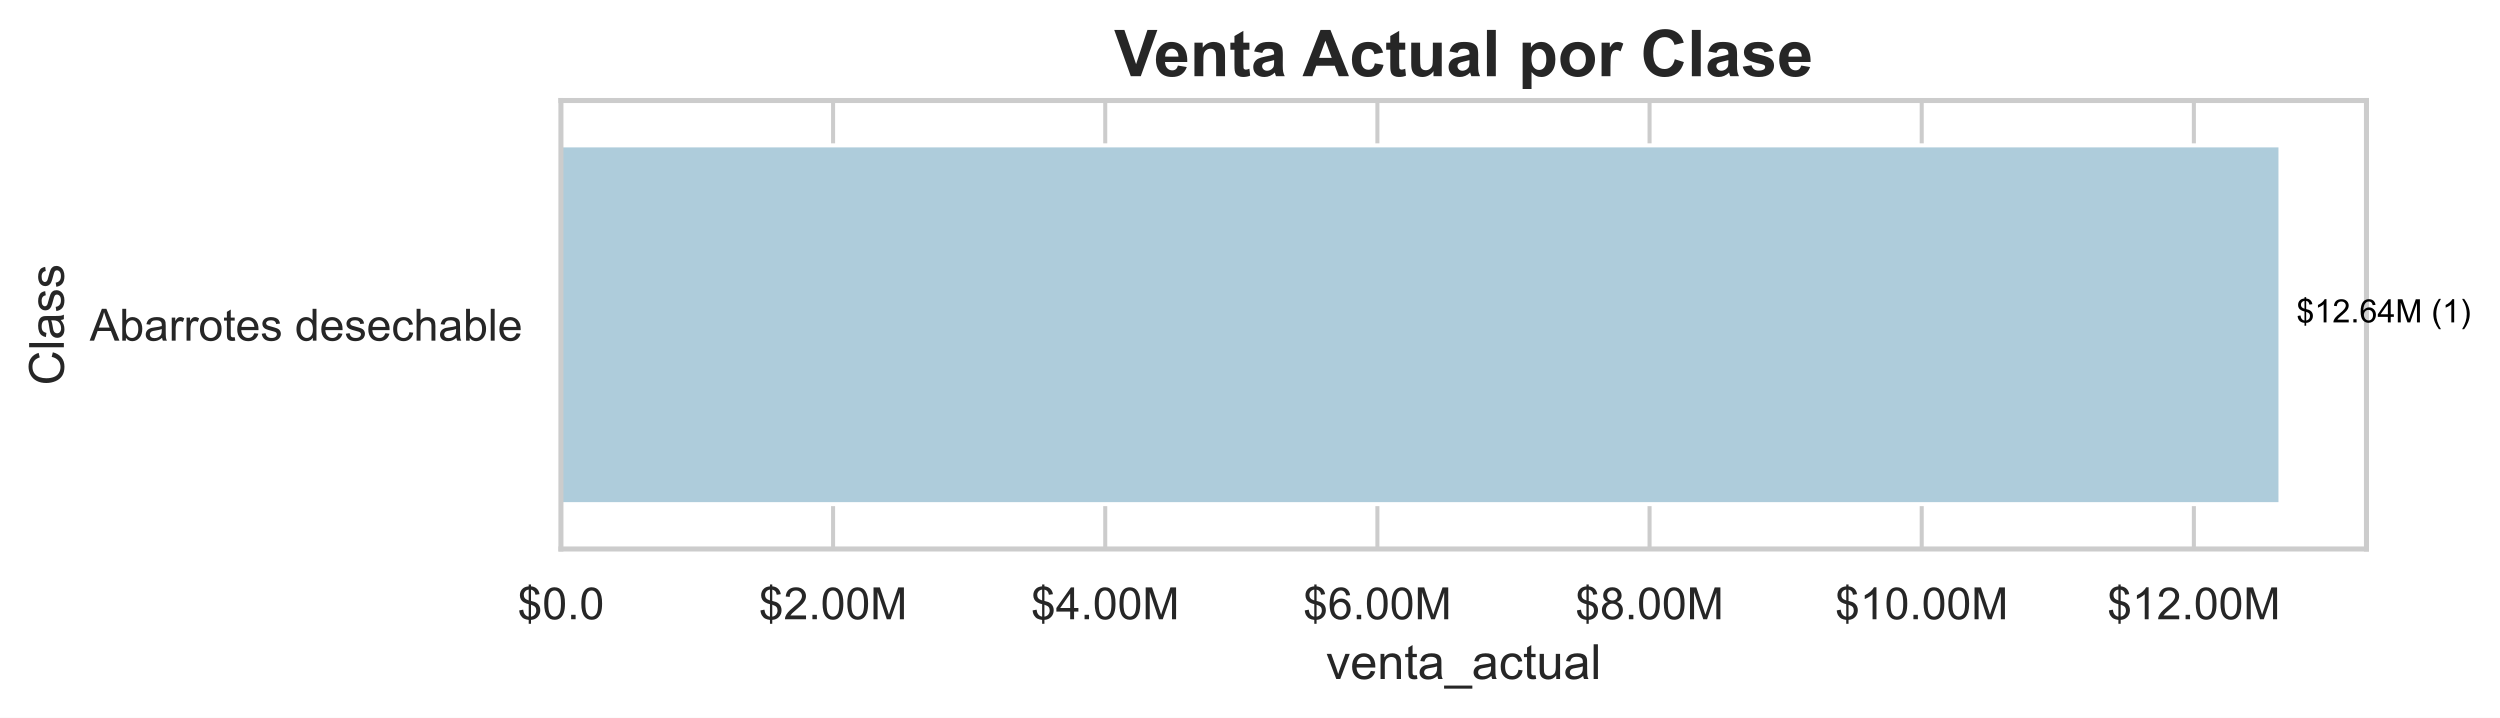
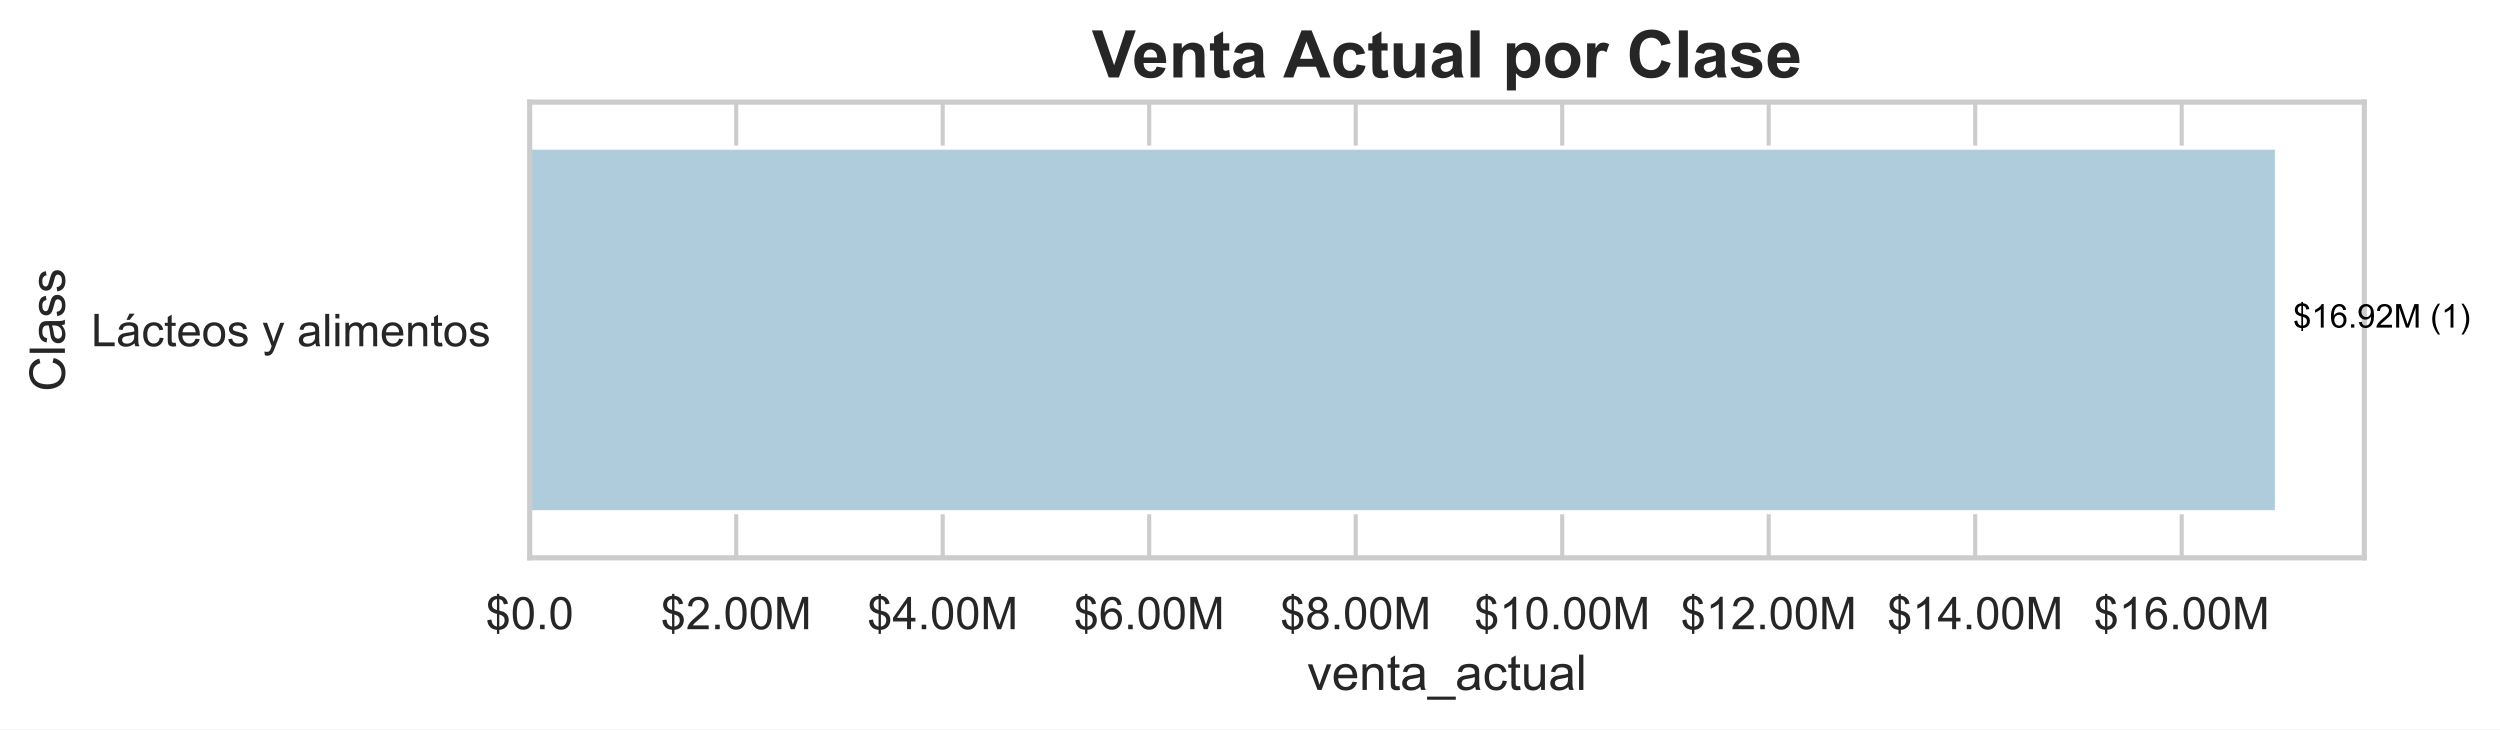
- <svg xmlns="http://www.w3.org/2000/svg" xmlns:xlink="http://www.w3.org/1999/xlink" width="618.096pt" height="177.462pt" viewBox="0 0 618.096 177.462" version="1.1">
+ <svg xmlns="http://www.w3.org/2000/svg" xmlns:xlink="http://www.w3.org/1999/xlink" width="608.301pt" height="177.462pt" viewBox="0 0 608.301 177.462" version="1.1">
  <defs>
    <style type="text/css">*{stroke-linejoin: round; stroke-linecap: butt}</style>
  </defs>
  <g id="figure_1">
    <g id="patch_1">
-       <path d="M 0 177.462  L 618.096 177.462  L 618.096 0  L 0 0  z " style="fill: #ffffff" />
+       <path d="M 0 177.462  L 608.301 177.462  L 608.301 0  L 0 0  z " style="fill: #ffffff" />
    </g>
    <g id="axes_1">
      <g id="patch_2">
-         <path d="M 138.68 135.727  L 585.08 135.727  L 585.08 24.848  L 138.68 24.848  z " style="fill: #ffffff" />
+         <path d="M 128.885 135.727  L 575.285 135.727  L 575.285 24.848  L 128.885 24.848  z " style="fill: #ffffff" />
      </g>
      <g id="matplotlib.axis_1">
        <g id="xtick_1">
          <g id="line2d_1">
-             <path d="M 138.68 135.727  L 138.68 24.848  " clip-path="url(#pda1e6fb3e0)" style="fill: none; stroke: #cccccc; stroke-linecap: round" />
+             <path d="M 128.885 135.727  L 128.885 24.848  " clip-path="url(#p0c3cfd2740)" style="fill: none; stroke: #cccccc; stroke-linecap: round" />
          </g>
          <g id="text_1">
-             <g style="fill: #262626" transform="translate(127.9768 153.1011) scale(0.11 -0.11)">
+             <g style="fill: #262626" transform="translate(118.1816 153.1011) scale(0.11 -0.11)">
              <defs>
                <path id="ArialMT-24" d="M 1594 -659  L 1594 -97  Q 1172 -44 908 92  Q 644 228 451 531  Q 259 834 228 1272  L 794 1378  Q 859 925 1025 713  Q 1263 413 1594 378  L 1594 2169  Q 1247 2234 884 2438  Q 616 2588 470 2853  Q 325 3119 325 3456  Q 325 4056 750 4428  Q 1034 4678 1594 4734  L 1594 5003  L 1925 5003  L 1925 4734  Q 2416 4688 2703 4447  Q 3072 4141 3147 3606  L 2566 3519  Q 2516 3850 2358 4026  Q 2200 4203 1925 4259  L 1925 2638  Q 2350 2531 2488 2472  Q 2750 2356 2915 2190  Q 3081 2025 3170 1797  Q 3259 1569 3259 1303  Q 3259 719 2887 328  Q 2516 -63 1925 -91  L 1925 -659  L 1594 -659  z M 1594 4266  Q 1266 4216 1077 4003  Q 888 3791 888 3500  Q 888 3213 1048 3019  Q 1209 2825 1594 2709  L 1594 4266  z M 1925 378  Q 2253 419 2467 662  Q 2681 906 2681 1266  Q 2681 1572 2529 1758  Q 2378 1944 1925 2091  L 1925 378  z " transform="scale(0.015625)" />
                <path id="ArialMT-30" d="M 266 2259  Q 266 3072 433 3567  Q 600 4063 929 4331  Q 1259 4600 1759 4600  Q 2128 4600 2406 4451  Q 2684 4303 2865 4023  Q 3047 3744 3150 3342  Q 3253 2941 3253 2259  Q 3253 1453 3087 958  Q 2922 463 2592 192  Q 2263 -78 1759 -78  Q 1097 -78 719 397  Q 266 969 266 2259  z M 844 2259  Q 844 1131 1108 757  Q 1372 384 1759 384  Q 2147 384 2411 759  Q 2675 1134 2675 2259  Q 2675 3391 2411 3762  Q 2147 4134 1753 4134  Q 1366 4134 1134 3806  Q 844 3388 844 2259  z " transform="scale(0.015625)" />
                <path id="ArialMT-2e" d="M 581 0  L 581 641  L 1222 641  L 1222 0  L 581 0  z " transform="scale(0.015625)" />
              </defs>
              <use xlink:href="#ArialMT-24" />
              <use xlink:href="#ArialMT-30" x="55.615" />
              <use xlink:href="#ArialMT-2e" x="111.23" />
              <use xlink:href="#ArialMT-30" x="139.014" />
            </g>
          </g>
        </g>
        <g id="xtick_2">
          <g id="line2d_2">
-             <path d="M 205.969 135.727  L 205.969 24.848  " clip-path="url(#pda1e6fb3e0)" style="fill: none; stroke: #cccccc; stroke-linecap: round" />
+             <path d="M 179.131 135.727  L 179.131 24.848  " clip-path="url(#p0c3cfd2740)" style="fill: none; stroke: #cccccc; stroke-linecap: round" />
          </g>
          <g id="text_2">
-             <g style="fill: #262626" transform="translate(187.6253 153.1011) scale(0.11 -0.11)">
+             <g style="fill: #262626" transform="translate(160.7877 153.1011) scale(0.11 -0.11)">
              <defs>
                <path id="ArialMT-32" d="M 3222 541  L 3222 0  L 194 0  Q 188 203 259 391  Q 375 700 629 1000  Q 884 1300 1366 1694  Q 2113 2306 2375 2664  Q 2638 3022 2638 3341  Q 2638 3675 2398 3904  Q 2159 4134 1775 4134  Q 1369 4134 1125 3890  Q 881 3647 878 3216  L 300 3275  Q 359 3922 746 4261  Q 1134 4600 1788 4600  Q 2447 4600 2831 4234  Q 3216 3869 3216 3328  Q 3216 3053 3103 2787  Q 2991 2522 2730 2228  Q 2469 1934 1863 1422  Q 1356 997 1212 845  Q 1069 694 975 541  L 3222 541  z " transform="scale(0.015625)" />
                <path id="ArialMT-4d" d="M 475 0  L 475 4581  L 1388 4581  L 2472 1338  Q 2622 884 2691 659  Q 2769 909 2934 1394  L 4031 4581  L 4847 4581  L 4847 0  L 4263 0  L 4263 3834  L 2931 0  L 2384 0  L 1059 3900  L 1059 0  L 475 0  z " transform="scale(0.015625)" />
              </defs>
              <use xlink:href="#ArialMT-24" />
              <use xlink:href="#ArialMT-32" x="55.615" />
              <use xlink:href="#ArialMT-2e" x="111.23" />
              <use xlink:href="#ArialMT-30" x="139.014" />
              <use xlink:href="#ArialMT-30" x="194.629" />
              <use xlink:href="#ArialMT-4d" x="250.244" />
            </g>
          </g>
        </g>
        <g id="xtick_3">
          <g id="line2d_3">
-             <path d="M 273.257 135.727  L 273.257 24.848  " clip-path="url(#pda1e6fb3e0)" style="fill: none; stroke: #cccccc; stroke-linecap: round" />
+             <path d="M 229.377 135.727  L 229.377 24.848  " clip-path="url(#p0c3cfd2740)" style="fill: none; stroke: #cccccc; stroke-linecap: round" />
          </g>
          <g id="text_3">
-             <g style="fill: #262626" transform="translate(254.9136 153.1011) scale(0.11 -0.11)">
+             <g style="fill: #262626" transform="translate(211.0336 153.1011) scale(0.11 -0.11)">
              <defs>
                <path id="ArialMT-34" d="M 2069 0  L 2069 1097  L 81 1097  L 81 1613  L 2172 4581  L 2631 4581  L 2631 1613  L 3250 1613  L 3250 1097  L 2631 1097  L 2631 0  L 2069 0  z M 2069 1613  L 2069 3678  L 634 1613  L 2069 1613  z " transform="scale(0.015625)" />
              </defs>
              <use xlink:href="#ArialMT-24" />
              <use xlink:href="#ArialMT-34" x="55.615" />
              <use xlink:href="#ArialMT-2e" x="111.23" />
              <use xlink:href="#ArialMT-30" x="139.014" />
              <use xlink:href="#ArialMT-30" x="194.629" />
              <use xlink:href="#ArialMT-4d" x="250.244" />
            </g>
          </g>
        </g>
        <g id="xtick_4">
          <g id="line2d_4">
-             <path d="M 340.545 135.727  L 340.545 24.848  " clip-path="url(#pda1e6fb3e0)" style="fill: none; stroke: #cccccc; stroke-linecap: round" />
+             <path d="M 279.623 135.727  L 279.623 24.848  " clip-path="url(#p0c3cfd2740)" style="fill: none; stroke: #cccccc; stroke-linecap: round" />
          </g>
          <g id="text_4">
-             <g style="fill: #262626" transform="translate(322.2019 153.1011) scale(0.11 -0.11)">
+             <g style="fill: #262626" transform="translate(261.2795 153.1011) scale(0.11 -0.11)">
              <defs>
                <path id="ArialMT-36" d="M 3184 3459  L 2625 3416  Q 2550 3747 2413 3897  Q 2184 4138 1850 4138  Q 1581 4138 1378 3988  Q 1113 3794 959 3422  Q 806 3050 800 2363  Q 1003 2672 1297 2822  Q 1591 2972 1913 2972  Q 2475 2972 2870 2558  Q 3266 2144 3266 1488  Q 3266 1056 3080 686  Q 2894 316 2569 119  Q 2244 -78 1831 -78  Q 1128 -78 684 439  Q 241 956 241 2144  Q 241 3472 731 4075  Q 1159 4600 1884 4600  Q 2425 4600 2770 4297  Q 3116 3994 3184 3459  z M 888 1484  Q 888 1194 1011 928  Q 1134 663 1356 523  Q 1578 384 1822 384  Q 2178 384 2434 671  Q 2691 959 2691 1453  Q 2691 1928 2437 2201  Q 2184 2475 1800 2475  Q 1419 2475 1153 2201  Q 888 1928 888 1484  z " transform="scale(0.015625)" />
              </defs>
              <use xlink:href="#ArialMT-24" />
              <use xlink:href="#ArialMT-36" x="55.615" />
              <use xlink:href="#ArialMT-2e" x="111.23" />
              <use xlink:href="#ArialMT-30" x="139.014" />
              <use xlink:href="#ArialMT-30" x="194.629" />
              <use xlink:href="#ArialMT-4d" x="250.244" />
            </g>
          </g>
        </g>
        <g id="xtick_5">
          <g id="line2d_5">
-             <path d="M 407.834 135.727  L 407.834 24.848  " clip-path="url(#pda1e6fb3e0)" style="fill: none; stroke: #cccccc; stroke-linecap: round" />
+             <path d="M 329.869 135.727  L 329.869 24.848  " clip-path="url(#p0c3cfd2740)" style="fill: none; stroke: #cccccc; stroke-linecap: round" />
          </g>
          <g id="text_5">
-             <g style="fill: #262626" transform="translate(389.4902 153.1011) scale(0.11 -0.11)">
+             <g style="fill: #262626" transform="translate(311.5254 153.1011) scale(0.11 -0.11)">
              <defs>
                <path id="ArialMT-38" d="M 1131 2484  Q 781 2613 612 2850  Q 444 3088 444 3419  Q 444 3919 803 4259  Q 1163 4600 1759 4600  Q 2359 4600 2725 4251  Q 3091 3903 3091 3403  Q 3091 3084 2923 2848  Q 2756 2613 2416 2484  Q 2838 2347 3058 2040  Q 3278 1734 3278 1309  Q 3278 722 2862 322  Q 2447 -78 1769 -78  Q 1091 -78 675 323  Q 259 725 259 1325  Q 259 1772 486 2073  Q 713 2375 1131 2484  z M 1019 3438  Q 1019 3113 1228 2906  Q 1438 2700 1772 2700  Q 2097 2700 2305 2904  Q 2513 3109 2513 3406  Q 2513 3716 2298 3927  Q 2084 4138 1766 4138  Q 1444 4138 1231 3931  Q 1019 3725 1019 3438  z M 838 1322  Q 838 1081 952 856  Q 1066 631 1291 507  Q 1516 384 1775 384  Q 2178 384 2440 643  Q 2703 903 2703 1303  Q 2703 1709 2433 1975  Q 2163 2241 1756 2241  Q 1359 2241 1098 1978  Q 838 1716 838 1322  z " transform="scale(0.015625)" />
              </defs>
              <use xlink:href="#ArialMT-24" />
              <use xlink:href="#ArialMT-38" x="55.615" />
              <use xlink:href="#ArialMT-2e" x="111.23" />
              <use xlink:href="#ArialMT-30" x="139.014" />
              <use xlink:href="#ArialMT-30" x="194.629" />
              <use xlink:href="#ArialMT-4d" x="250.244" />
            </g>
          </g>
        </g>
        <g id="xtick_6">
          <g id="line2d_6">
-             <path d="M 475.122 135.727  L 475.122 24.848  " clip-path="url(#pda1e6fb3e0)" style="fill: none; stroke: #cccccc; stroke-linecap: round" />
+             <path d="M 380.115 135.727  L 380.115 24.848  " clip-path="url(#p0c3cfd2740)" style="fill: none; stroke: #cccccc; stroke-linecap: round" />
          </g>
          <g id="text_6">
-             <g style="fill: #262626" transform="translate(453.72 153.1011) scale(0.11 -0.11)">
+             <g style="fill: #262626" transform="translate(358.7128 153.1011) scale(0.11 -0.11)">
              <defs>
                <path id="ArialMT-31" d="M 2384 0  L 1822 0  L 1822 3584  Q 1619 3391 1289 3197  Q 959 3003 697 2906  L 697 3450  Q 1169 3672 1522 3987  Q 1875 4303 2022 4600  L 2384 4600  L 2384 0  z " transform="scale(0.015625)" />
              </defs>
              <use xlink:href="#ArialMT-24" />
              <use xlink:href="#ArialMT-31" x="55.615" />
              <use xlink:href="#ArialMT-30" x="111.23" />
              <use xlink:href="#ArialMT-2e" x="166.846" />
              <use xlink:href="#ArialMT-30" x="194.629" />
              <use xlink:href="#ArialMT-30" x="250.244" />
              <use xlink:href="#ArialMT-4d" x="305.859" />
            </g>
          </g>
        </g>
        <g id="xtick_7">
          <g id="line2d_7">
-             <path d="M 542.41 135.727  L 542.41 24.848  " clip-path="url(#pda1e6fb3e0)" style="fill: none; stroke: #cccccc; stroke-linecap: round" />
+             <path d="M 430.361 135.727  L 430.361 24.848  " clip-path="url(#p0c3cfd2740)" style="fill: none; stroke: #cccccc; stroke-linecap: round" />
          </g>
          <g id="text_7">
-             <g style="fill: #262626" transform="translate(521.0083 153.1011) scale(0.11 -0.11)">
+             <g style="fill: #262626" transform="translate(408.9588 153.1011) scale(0.11 -0.11)">
              <use xlink:href="#ArialMT-24" />
              <use xlink:href="#ArialMT-31" x="55.615" />
              <use xlink:href="#ArialMT-32" x="111.23" />
              <use xlink:href="#ArialMT-2e" x="166.846" />
              <use xlink:href="#ArialMT-30" x="194.629" />
              <use xlink:href="#ArialMT-30" x="250.244" />
              <use xlink:href="#ArialMT-4d" x="305.859" />
            </g>
          </g>
        </g>
-         <g id="text_8">
-           <g style="fill: #262626" transform="translate(327.8575 167.8767) scale(0.12 -0.12)">
+         <g id="xtick_8">
+           <g id="line2d_8">
+             <path d="M 480.607 135.727  L 480.607 24.848  " clip-path="url(#p0c3cfd2740)" style="fill: none; stroke: #cccccc; stroke-linecap: round" />
+           </g>
+           <g id="text_8">
+             <g style="fill: #262626" transform="translate(459.2047 153.1011) scale(0.11 -0.11)">
+               <use xlink:href="#ArialMT-24" />
+               <use xlink:href="#ArialMT-31" x="55.615" />
+               <use xlink:href="#ArialMT-34" x="111.23" />
+               <use xlink:href="#ArialMT-2e" x="166.846" />
+               <use xlink:href="#ArialMT-30" x="194.629" />
+               <use xlink:href="#ArialMT-30" x="250.244" />
+               <use xlink:href="#ArialMT-4d" x="305.859" />
+             </g>
+           </g>
+         </g>
+         <g id="xtick_9">
+           <g id="line2d_9">
+             <path d="M 530.852 135.727  L 530.852 24.848  " clip-path="url(#p0c3cfd2740)" style="fill: none; stroke: #cccccc; stroke-linecap: round" />
+           </g>
+           <g id="text_9">
+             <g style="fill: #262626" transform="translate(509.4506 153.1011) scale(0.11 -0.11)">
+               <use xlink:href="#ArialMT-24" />
+               <use xlink:href="#ArialMT-31" x="55.615" />
+               <use xlink:href="#ArialMT-36" x="111.23" />
+               <use xlink:href="#ArialMT-2e" x="166.846" />
+               <use xlink:href="#ArialMT-30" x="194.629" />
+               <use xlink:href="#ArialMT-30" x="250.244" />
+               <use xlink:href="#ArialMT-4d" x="305.859" />
+             </g>
+           </g>
+         </g>
+         <g id="text_10">
+           <g style="fill: #262626" transform="translate(318.0623 167.8767) scale(0.12 -0.12)">
            <defs>
              <path id="ArialMT-76" d="M 1344 0  L 81 3319  L 675 3319  L 1388 1331  Q 1503 1009 1600 663  Q 1675 925 1809 1294  L 2547 3319  L 3125 3319  L 1869 0  L 1344 0  z " transform="scale(0.015625)" />
              <path id="ArialMT-65" d="M 2694 1069  L 3275 997  Q 3138 488 2766 206  Q 2394 -75 1816 -75  Q 1088 -75 661 373  Q 234 822 234 1631  Q 234 2469 665 2931  Q 1097 3394 1784 3394  Q 2450 3394 2872 2941  Q 3294 2488 3294 1666  Q 3294 1616 3291 1516  L 816 1516  Q 847 969 1125 678  Q 1403 388 1819 388  Q 2128 388 2347 550  Q 2566 713 2694 1069  z M 847 1978  L 2700 1978  Q 2663 2397 2488 2606  Q 2219 2931 1791 2931  Q 1403 2931 1139 2672  Q 875 2413 847 1978  z " transform="scale(0.015625)" />
              <path id="ArialMT-6e" d="M 422 0  L 422 3319  L 928 3319  L 928 2847  Q 1294 3394 1984 3394  Q 2284 3394 2536 3286  Q 2788 3178 2913 3003  Q 3038 2828 3088 2588  Q 3119 2431 3119 2041  L 3119 0  L 2556 0  L 2556 2019  Q 2556 2363 2490 2533  Q 2425 2703 2258 2804  Q 2091 2906 1866 2906  Q 1506 2906 1245 2678  Q 984 2450 984 1813  L 984 0  L 422 0  z " transform="scale(0.015625)" />
              <path id="ArialMT-74" d="M 1650 503  L 1731 6  Q 1494 -44 1306 -44  Q 1000 -44 831 53  Q 663 150 594 308  Q 525 466 525 972  L 525 2881  L 113 2881  L 113 3319  L 525 3319  L 525 4141  L 1084 4478  L 1084 3319  L 1650 3319  L 1650 2881  L 1084 2881  L 1084 941  Q 1084 700 1114 631  Q 1144 563 1211 522  Q 1278 481 1403 481  Q 1497 481 1650 503  z " transform="scale(0.015625)" />
              <path id="ArialMT-61" d="M 2588 409  Q 2275 144 1986 34  Q 1697 -75 1366 -75  Q 819 -75 525 192  Q 231 459 231 875  Q 231 1119 342 1320  Q 453 1522 633 1644  Q 813 1766 1038 1828  Q 1203 1872 1538 1913  Q 2219 1994 2541 2106  Q 2544 2222 2544 2253  Q 2544 2597 2384 2738  Q 2169 2928 1744 2928  Q 1347 2928 1158 2789  Q 969 2650 878 2297  L 328 2372  Q 403 2725 575 2942  Q 747 3159 1072 3276  Q 1397 3394 1825 3394  Q 2250 3394 2515 3294  Q 2781 3194 2906 3042  Q 3031 2891 3081 2659  Q 3109 2516 3109 2141  L 3109 1391  Q 3109 606 3145 398  Q 3181 191 3288 0  L 2700 0  Q 2613 175 2588 409  z M 2541 1666  Q 2234 1541 1622 1453  Q 1275 1403 1131 1340  Q 988 1278 909 1158  Q 831 1038 831 891  Q 831 666 1001 516  Q 1172 366 1500 366  Q 1825 366 2078 508  Q 2331 650 2450 897  Q 2541 1088 2541 1459  L 2541 1666  z " transform="scale(0.015625)" />
              <path id="ArialMT-5f" d="M -97 -1272  L -97 -866  L 3631 -866  L 3631 -1272  L -97 -1272  z " transform="scale(0.015625)" />
              <path id="ArialMT-63" d="M 2588 1216  L 3141 1144  Q 3050 572 2676 248  Q 2303 -75 1759 -75  Q 1078 -75 664 370  Q 250 816 250 1647  Q 250 2184 428 2587  Q 606 2991 970 3192  Q 1334 3394 1763 3394  Q 2303 3394 2647 3120  Q 2991 2847 3088 2344  L 2541 2259  Q 2463 2594 2264 2762  Q 2066 2931 1784 2931  Q 1359 2931 1093 2626  Q 828 2322 828 1663  Q 828 994 1084 691  Q 1341 388 1753 388  Q 2084 388 2306 591  Q 2528 794 2588 1216  z " transform="scale(0.015625)" />
              <path id="ArialMT-75" d="M 2597 0  L 2597 488  Q 2209 -75 1544 -75  Q 1250 -75 995 37  Q 741 150 617 320  Q 494 491 444 738  Q 409 903 409 1263  L 409 3319  L 972 3319  L 972 1478  Q 972 1038 1006 884  Q 1059 663 1231 536  Q 1403 409 1656 409  Q 1909 409 2131 539  Q 2353 669 2445 892  Q 2538 1116 2538 1541  L 2538 3319  L 3100 3319  L 3100 0  L 2597 0  z " transform="scale(0.015625)" />
              <path id="ArialMT-6c" d="M 409 0  L 409 4581  L 972 4581  L 972 0  L 409 0  z " transform="scale(0.015625)" />
            </defs>
            <use xlink:href="#ArialMT-76" />
            <use xlink:href="#ArialMT-65" x="50" />
            <use xlink:href="#ArialMT-6e" x="105.615" />
            <use xlink:href="#ArialMT-74" x="161.23" />
            <use xlink:href="#ArialMT-61" x="189.014" />
            <use xlink:href="#ArialMT-5f" x="244.629" />
            <use xlink:href="#ArialMT-61" x="300.244" />
            <use xlink:href="#ArialMT-63" x="355.859" />
            <use xlink:href="#ArialMT-74" x="405.859" />
            <use xlink:href="#ArialMT-75" x="433.643" />
            <use xlink:href="#ArialMT-61" x="489.258" />
            <use xlink:href="#ArialMT-6c" x="544.873" />
          </g>
        </g>
      </g>
      <g id="matplotlib.axis_2">
        <g id="ytick_1">
-           <g id="text_9">
-             <g style="fill: #262626" transform="translate(22.17438 84.2243) scale(0.11 -0.11)">
-               <defs>
-                 <path id="ArialMT-41" d="M -9 0  L 1750 4581  L 2403 4581  L 4278 0  L 3588 0  L 3053 1388  L 1138 1388  L 634 0  L -9 0  z M 1313 1881  L 2866 1881  L 2388 3150  Q 2169 3728 2063 4100  Q 1975 3659 1816 3225  L 1313 1881  z " transform="scale(0.015625)" />
-                 <path id="ArialMT-62" d="M 941 0  L 419 0  L 419 4581  L 981 4581  L 981 2947  Q 1338 3394 1891 3394  Q 2197 3394 2470 3270  Q 2744 3147 2920 2923  Q 3097 2700 3197 2384  Q 3297 2069 3297 1709  Q 3297 856 2875 390  Q 2453 -75 1863 -75  Q 1275 -75 941 416  L 941 0  z M 934 1684  Q 934 1088 1097 822  Q 1363 388 1816 388  Q 2184 388 2453 708  Q 2722 1028 2722 1663  Q 2722 2313 2464 2622  Q 2206 2931 1841 2931  Q 1472 2931 1203 2611  Q 934 2291 934 1684  z " transform="scale(0.015625)" />
-                 <path id="ArialMT-72" d="M 416 0  L 416 3319  L 922 3319  L 922 2816  Q 1116 3169 1280 3281  Q 1444 3394 1641 3394  Q 1925 3394 2219 3213  L 2025 2691  Q 1819 2813 1613 2813  Q 1428 2813 1281 2702  Q 1134 2591 1072 2394  Q 978 2094 978 1738  L 978 0  L 416 0  z " transform="scale(0.015625)" />
+           <g id="text_11">
+             <g style="fill: #262626" transform="translate(22.17438 84.24578) scale(0.11 -0.11)">
+               <defs>
+                 <path id="ArialMT-4c" d="M 469 0  L 469 4581  L 1075 4581  L 1075 541  L 3331 541  L 3331 0  L 469 0  z " transform="scale(0.015625)" />
+                 <path id="ArialMT-e1" d="M 2588 409  Q 2275 144 1986 34  Q 1697 -75 1366 -75  Q 819 -75 525 192  Q 231 459 231 875  Q 231 1119 342 1320  Q 453 1522 633 1644  Q 813 1766 1038 1828  Q 1203 1872 1538 1913  Q 2219 1994 2541 2106  Q 2544 2222 2544 2253  Q 2544 2597 2384 2738  Q 2169 2928 1744 2928  Q 1347 2928 1158 2789  Q 969 2650 878 2297  L 328 2372  Q 403 2725 575 2942  Q 747 3159 1072 3276  Q 1397 3394 1825 3394  Q 2250 3394 2515 3294  Q 2781 3194 2906 3042  Q 3031 2891 3081 2659  Q 3109 2516 3109 2141  L 3109 1391  Q 3109 606 3145 398  Q 3181 191 3288 0  L 2700 0  Q 2613 175 2588 409  z M 2541 1666  Q 2234 1541 1622 1453  Q 1275 1403 1131 1340  Q 988 1278 909 1158  Q 831 1038 831 891  Q 831 666 1001 516  Q 1172 366 1500 366  Q 1825 366 2078 508  Q 2331 650 2450 897  Q 2541 1088 2541 1459  L 2541 1666  z M 1446 3731  L 1861 4606  L 2599 4606  L 1911 3731  L 1446 3731  z " transform="scale(0.015625)" />
                <path id="ArialMT-6f" d="M 213 1659  Q 213 2581 725 3025  Q 1153 3394 1769 3394  Q 2453 3394 2887 2945  Q 3322 2497 3322 1706  Q 3322 1066 3130 698  Q 2938 331 2570 128  Q 2203 -75 1769 -75  Q 1072 -75 642 372  Q 213 819 213 1659  z M 791 1659  Q 791 1022 1069 705  Q 1347 388 1769 388  Q 2188 388 2466 706  Q 2744 1025 2744 1678  Q 2744 2294 2464 2611  Q 2184 2928 1769 2928  Q 1347 2928 1069 2612  Q 791 2297 791 1659  z " transform="scale(0.015625)" />
                <path id="ArialMT-73" d="M 197 991  L 753 1078  Q 800 744 1014 566  Q 1228 388 1613 388  Q 2000 388 2187 545  Q 2375 703 2375 916  Q 2375 1106 2209 1216  Q 2094 1291 1634 1406  Q 1016 1563 777 1677  Q 538 1791 414 1992  Q 291 2194 291 2438  Q 291 2659 392 2848  Q 494 3038 669 3163  Q 800 3259 1026 3326  Q 1253 3394 1513 3394  Q 1903 3394 2198 3281  Q 2494 3169 2634 2976  Q 2775 2784 2828 2463  L 2278 2388  Q 2241 2644 2061 2787  Q 1881 2931 1553 2931  Q 1166 2931 1000 2803  Q 834 2675 834 2503  Q 834 2394 903 2306  Q 972 2216 1119 2156  Q 1203 2125 1616 2013  Q 2213 1853 2448 1751  Q 2684 1650 2818 1456  Q 2953 1263 2953 975  Q 2953 694 2789 445  Q 2625 197 2315 61  Q 2006 -75 1616 -75  Q 969 -75 630 194  Q 291 463 197 991  z " transform="scale(0.015625)" />
                <path id="ArialMT-20" transform="scale(0.015625)" />
-                 <path id="ArialMT-64" d="M 2575 0  L 2575 419  Q 2259 -75 1647 -75  Q 1250 -75 917 144  Q 584 363 401 755  Q 219 1147 219 1656  Q 219 2153 384 2558  Q 550 2963 881 3178  Q 1213 3394 1622 3394  Q 1922 3394 2156 3267  Q 2391 3141 2538 2938  L 2538 4581  L 3097 4581  L 3097 0  L 2575 0  z M 797 1656  Q 797 1019 1065 703  Q 1334 388 1700 388  Q 2069 388 2326 689  Q 2584 991 2584 1609  Q 2584 2291 2321 2609  Q 2059 2928 1675 2928  Q 1300 2928 1048 2622  Q 797 2316 797 1656  z " transform="scale(0.015625)" />
-                 <path id="ArialMT-68" d="M 422 0  L 422 4581  L 984 4581  L 984 2938  Q 1378 3394 1978 3394  Q 2347 3394 2619 3248  Q 2891 3103 3008 2847  Q 3125 2591 3125 2103  L 3125 0  L 2563 0  L 2563 2103  Q 2563 2525 2380 2717  Q 2197 2909 1863 2909  Q 1613 2909 1392 2779  Q 1172 2650 1078 2428  Q 984 2206 984 1816  L 984 0  L 422 0  z " transform="scale(0.015625)" />
-               </defs>
-               <use xlink:href="#ArialMT-41" />
-               <use xlink:href="#ArialMT-62" x="66.699" />
-               <use xlink:href="#ArialMT-61" x="122.314" />
-               <use xlink:href="#ArialMT-72" x="177.93" />
-               <use xlink:href="#ArialMT-72" x="211.23" />
-               <use xlink:href="#ArialMT-6f" x="244.531" />
-               <use xlink:href="#ArialMT-74" x="300.146" />
-               <use xlink:href="#ArialMT-65" x="327.93" />
-               <use xlink:href="#ArialMT-73" x="383.545" />
-               <use xlink:href="#ArialMT-20" x="433.545" />
-               <use xlink:href="#ArialMT-64" x="461.328" />
-               <use xlink:href="#ArialMT-65" x="516.943" />
-               <use xlink:href="#ArialMT-73" x="572.559" />
-               <use xlink:href="#ArialMT-65" x="622.559" />
-               <use xlink:href="#ArialMT-63" x="678.174" />
-               <use xlink:href="#ArialMT-68" x="728.174" />
-               <use xlink:href="#ArialMT-61" x="783.789" />
-               <use xlink:href="#ArialMT-62" x="839.404" />
-               <use xlink:href="#ArialMT-6c" x="895.02" />
-               <use xlink:href="#ArialMT-65" x="917.236" />
-             </g>
-           </g>
-         </g>
-         <g id="text_10">
+                 <path id="ArialMT-79" d="M 397 -1278  L 334 -750  Q 519 -800 656 -800  Q 844 -800 956 -737  Q 1069 -675 1141 -563  Q 1194 -478 1313 -144  Q 1328 -97 1363 -6  L 103 3319  L 709 3319  L 1400 1397  Q 1534 1031 1641 628  Q 1738 1016 1872 1384  L 2581 3319  L 3144 3319  L 1881 -56  Q 1678 -603 1566 -809  Q 1416 -1088 1222 -1217  Q 1028 -1347 759 -1347  Q 597 -1347 397 -1278  z " transform="scale(0.015625)" />
+                 <path id="ArialMT-69" d="M 425 3934  L 425 4581  L 988 4581  L 988 3934  L 425 3934  z M 425 0  L 425 3319  L 988 3319  L 988 0  L 425 0  z " transform="scale(0.015625)" />
+                 <path id="ArialMT-6d" d="M 422 0  L 422 3319  L 925 3319  L 925 2853  Q 1081 3097 1340 3245  Q 1600 3394 1931 3394  Q 2300 3394 2536 3241  Q 2772 3088 2869 2813  Q 3263 3394 3894 3394  Q 4388 3394 4653 3120  Q 4919 2847 4919 2278  L 4919 0  L 4359 0  L 4359 2091  Q 4359 2428 4304 2576  Q 4250 2725 4106 2815  Q 3963 2906 3769 2906  Q 3419 2906 3187 2673  Q 2956 2441 2956 1928  L 2956 0  L 2394 0  L 2394 2156  Q 2394 2531 2256 2718  Q 2119 2906 1806 2906  Q 1569 2906 1367 2781  Q 1166 2656 1075 2415  Q 984 2175 984 1722  L 984 0  L 422 0  z " transform="scale(0.015625)" />
+               </defs>
+               <use xlink:href="#ArialMT-4c" />
+               <use xlink:href="#ArialMT-e1" x="55.615" />
+               <use xlink:href="#ArialMT-63" x="111.23" />
+               <use xlink:href="#ArialMT-74" x="161.23" />
+               <use xlink:href="#ArialMT-65" x="189.014" />
+               <use xlink:href="#ArialMT-6f" x="244.629" />
+               <use xlink:href="#ArialMT-73" x="300.244" />
+               <use xlink:href="#ArialMT-20" x="350.244" />
+               <use xlink:href="#ArialMT-79" x="378.027" />
+               <use xlink:href="#ArialMT-20" x="428.027" />
+               <use xlink:href="#ArialMT-61" x="455.811" />
+               <use xlink:href="#ArialMT-6c" x="511.426" />
+               <use xlink:href="#ArialMT-69" x="533.643" />
+               <use xlink:href="#ArialMT-6d" x="555.859" />
+               <use xlink:href="#ArialMT-65" x="639.16" />
+               <use xlink:href="#ArialMT-6e" x="694.775" />
+               <use xlink:href="#ArialMT-74" x="750.391" />
+               <use xlink:href="#ArialMT-6f" x="778.174" />
+               <use xlink:href="#ArialMT-73" x="833.789" />
+             </g>
+           </g>
+         </g>
+         <g id="text_12">
          <g style="fill: #262626" transform="translate(15.78937 95.29031) rotate(-90) scale(0.12 -0.12)">
            <defs>
              <path id="ArialMT-43" d="M 3763 1606  L 4369 1453  Q 4178 706 3683 314  Q 3188 -78 2472 -78  Q 1731 -78 1267 223  Q 803 525 561 1097  Q 319 1669 319 2325  Q 319 3041 592 3573  Q 866 4106 1370 4382  Q 1875 4659 2481 4659  Q 3169 4659 3637 4309  Q 4106 3959 4291 3325  L 3694 3184  Q 3534 3684 3231 3912  Q 2928 4141 2469 4141  Q 1941 4141 1586 3887  Q 1231 3634 1087 3207  Q 944 2781 944 2328  Q 944 1744 1114 1308  Q 1284 872 1643 656  Q 2003 441 2422 441  Q 2931 441 3284 734  Q 3638 1028 3763 1606  z " transform="scale(0.015625)" />
            </defs>
            <use xlink:href="#ArialMT-43" />
            <use xlink:href="#ArialMT-6c" x="72.217" />
            <use xlink:href="#ArialMT-61" x="94.434" />
            <use xlink:href="#ArialMT-73" x="150.049" />
            <use xlink:href="#ArialMT-73" x="200.049" />
          </g>
        </g>
      </g>
      <g id="patch_3">
-         <path d="M 138.68 35.935  L 563.823 35.935  L 563.823 124.639  L 138.68 124.639  z " clip-path="url(#pda1e6fb3e0)" style="fill: #aeccdb; stroke: #ffffff; stroke-linejoin: miter" />
+         <path d="M 128.885 35.935  L 554.028 35.935  L 554.028 124.639  L 128.885 124.639  z " clip-path="url(#p0c3cfd2740)" style="fill: #aeccdb; stroke: #ffffff; stroke-linejoin: miter" />
      </g>
      <g id="patch_4">
-         <path d="M 138.68 135.727  L 138.68 24.848  " style="fill: none; stroke: #cccccc; stroke-width: 1.25; stroke-linejoin: miter; stroke-linecap: square" />
+         <path d="M 128.885 135.727  L 128.885 24.848  " style="fill: none; stroke: #cccccc; stroke-width: 1.25; stroke-linejoin: miter; stroke-linecap: square" />
      </g>
      <g id="patch_5">
-         <path d="M 585.08 135.727  L 585.08 24.848  " style="fill: none; stroke: #cccccc; stroke-width: 1.25; stroke-linejoin: miter; stroke-linecap: square" />
+         <path d="M 575.285 135.727  L 575.285 24.848  " style="fill: none; stroke: #cccccc; stroke-width: 1.25; stroke-linejoin: miter; stroke-linecap: square" />
      </g>
      <g id="patch_6">
-         <path d="M 138.68 135.727  L 585.08 135.727  " style="fill: none; stroke: #cccccc; stroke-width: 1.25; stroke-linejoin: miter; stroke-linecap: square" />
+         <path d="M 128.885 135.727  L 575.285 135.727  " style="fill: none; stroke: #cccccc; stroke-width: 1.25; stroke-linejoin: miter; stroke-linecap: square" />
      </g>
      <g id="patch_7">
-         <path d="M 138.68 24.848  L 585.08 24.848  " style="fill: none; stroke: #cccccc; stroke-width: 1.25; stroke-linejoin: miter; stroke-linecap: square" />
-       </g>
-       <g id="text_11">
-         <g transform="translate(567.7674 79.71255) scale(0.08 -0.08)">
+         <path d="M 128.885 24.848  L 575.285 24.848  " style="fill: none; stroke: #cccccc; stroke-width: 1.25; stroke-linejoin: miter; stroke-linecap: square" />
+       </g>
+       <g id="text_13">
+         <g transform="translate(557.9722 79.71255) scale(0.08 -0.08)">
          <defs>
+             <path id="ArialMT-39" d="M 350 1059  L 891 1109  Q 959 728 1153 556  Q 1347 384 1650 384  Q 1909 384 2104 503  Q 2300 622 2425 820  Q 2550 1019 2634 1356  Q 2719 1694 2719 2044  Q 2719 2081 2716 2156  Q 2547 1888 2255 1720  Q 1963 1553 1622 1553  Q 1053 1553 659 1965  Q 266 2378 266 3053  Q 266 3750 677 4175  Q 1088 4600 1706 4600  Q 2153 4600 2523 4359  Q 2894 4119 3086 3673  Q 3278 3228 3278 2384  Q 3278 1506 3087 986  Q 2897 466 2520 194  Q 2144 -78 1638 -78  Q 1100 -78 759 220  Q 419 519 350 1059  z M 2653 3081  Q 2653 3566 2395 3850  Q 2138 4134 1775 4134  Q 1400 4134 1122 3828  Q 844 3522 844 3034  Q 844 2597 1108 2323  Q 1372 2050 1759 2050  Q 2150 2050 2401 2323  Q 2653 2597 2653 3081  z " transform="scale(0.015625)" />
            <path id="ArialMT-28" d="M 1497 -1347  Q 1031 -759 709 28  Q 388 816 388 1659  Q 388 2403 628 3084  Q 909 3875 1497 4659  L 1900 4659  Q 1522 4009 1400 3731  Q 1209 3300 1100 2831  Q 966 2247 966 1656  Q 966 153 1900 -1347  L 1497 -1347  z " transform="scale(0.015625)" />
            <path id="ArialMT-29" d="M 791 -1347  L 388 -1347  Q 1322 153 1322 1656  Q 1322 2244 1188 2822  Q 1081 3291 891 3722  Q 769 4003 388 4659  L 791 4659  Q 1378 3875 1659 3084  Q 1900 2403 1900 1659  Q 1900 816 1576 28  Q 1253 -759 791 -1347  z " transform="scale(0.015625)" />
          </defs>
          <use xlink:href="#ArialMT-24" />
          <use xlink:href="#ArialMT-31" x="55.615" />
-           <use xlink:href="#ArialMT-32" x="111.23" />
+           <use xlink:href="#ArialMT-36" x="111.23" />
          <use xlink:href="#ArialMT-2e" x="166.846" />
-           <use xlink:href="#ArialMT-36" x="194.629" />
-           <use xlink:href="#ArialMT-34" x="250.244" />
+           <use xlink:href="#ArialMT-39" x="194.629" />
+           <use xlink:href="#ArialMT-32" x="250.244" />
          <use xlink:href="#ArialMT-4d" x="305.859" />
          <use xlink:href="#ArialMT-20" x="389.16" />
          <use xlink:href="#ArialMT-28" x="416.943" />
          <use xlink:href="#ArialMT-31" x="450.244" />
          <use xlink:href="#ArialMT-29" x="505.859" />
        </g>
      </g>
-       <g id="text_12">
-         <g style="fill: #262626" transform="translate(275.4891 18.8475) scale(0.16 -0.16)">
+       <g id="text_14">
+         <g style="fill: #262626" transform="translate(265.6939 18.8475) scale(0.16 -0.16)">
          <defs>
            <path id="Arial-BoldMT-56" d="M 1634 0  L -3 4581  L 1000 4581  L 2159 1191  L 3281 4581  L 4263 4581  L 2622 0  L 1634 0  z " transform="scale(0.015625)" />
            <path id="Arial-BoldMT-65" d="M 2381 1056  L 3256 909  Q 3088 428 2723 176  Q 2359 -75 1813 -75  Q 947 -75 531 491  Q 203 944 203 1634  Q 203 2459 634 2926  Q 1066 3394 1725 3394  Q 2466 3394 2894 2905  Q 3322 2416 3303 1406  L 1103 1406  Q 1113 1016 1316 798  Q 1519 581 1822 581  Q 2028 581 2168 693  Q 2309 806 2381 1056  z M 2431 1944  Q 2422 2325 2234 2523  Q 2047 2722 1778 2722  Q 1491 2722 1303 2513  Q 1116 2303 1119 1944  L 2431 1944  z " transform="scale(0.015625)" />
            <path id="Arial-BoldMT-6e" d="M 3478 0  L 2600 0  L 2600 1694  Q 2600 2231 2544 2389  Q 2488 2547 2361 2634  Q 2234 2722 2056 2722  Q 1828 2722 1647 2597  Q 1466 2472 1398 2265  Q 1331 2059 1331 1503  L 1331 0  L 453 0  L 453 3319  L 1269 3319  L 1269 2831  Q 1703 3394 2363 3394  Q 2653 3394 2893 3289  Q 3134 3184 3257 3021  Q 3381 2859 3429 2653  Q 3478 2447 3478 2063  L 3478 0  z " transform="scale(0.015625)" />
            <path id="Arial-BoldMT-74" d="M 1981 3319  L 1981 2619  L 1381 2619  L 1381 1281  Q 1381 875 1398 808  Q 1416 741 1477 697  Q 1538 653 1625 653  Q 1747 653 1978 738  L 2053 56  Q 1747 -75 1359 -75  Q 1122 -75 931 4  Q 741 84 652 211  Q 563 338 528 553  Q 500 706 500 1172  L 500 2619  L 97 2619  L 97 3319  L 500 3319  L 500 3978  L 1381 4491  L 1381 3319  L 1981 3319  z " transform="scale(0.015625)" />
            <path id="Arial-BoldMT-61" d="M 1116 2306  L 319 2450  Q 453 2931 781 3162  Q 1109 3394 1756 3394  Q 2344 3394 2631 3255  Q 2919 3116 3036 2902  Q 3153 2688 3153 2116  L 3144 1091  Q 3144 653 3186 445  Q 3228 238 3344 0  L 2475 0  Q 2441 88 2391 259  Q 2369 338 2359 363  Q 2134 144 1878 34  Q 1622 -75 1331 -75  Q 819 -75 523 203  Q 228 481 228 906  Q 228 1188 362 1408  Q 497 1628 739 1745  Q 981 1863 1438 1950  Q 2053 2066 2291 2166  L 2291 2253  Q 2291 2506 2166 2614  Q 2041 2722 1694 2722  Q 1459 2722 1328 2630  Q 1197 2538 1116 2306  z M 2291 1594  Q 2122 1538 1756 1459  Q 1391 1381 1278 1306  Q 1106 1184 1106 997  Q 1106 813 1243 678  Q 1381 544 1594 544  Q 1831 544 2047 700  Q 2206 819 2256 991  Q 2291 1103 2291 1419  L 2291 1594  z " transform="scale(0.015625)" />
            <path id="Arial-BoldMT-20" transform="scale(0.015625)" />
            <path id="Arial-BoldMT-41" d="M 4597 0  L 3591 0  L 3191 1041  L 1359 1041  L 981 0  L 0 0  L 1784 4581  L 2763 4581  L 4597 0  z M 2894 1813  L 2263 3513  L 1644 1813  L 2894 1813  z " transform="scale(0.015625)" />
            <path id="Arial-BoldMT-63" d="M 3353 2338  L 2488 2181  Q 2444 2441 2289 2572  Q 2134 2703 1888 2703  Q 1559 2703 1364 2476  Q 1169 2250 1169 1719  Q 1169 1128 1367 884  Q 1566 641 1900 641  Q 2150 641 2309 783  Q 2469 925 2534 1272  L 3397 1125  Q 3263 531 2881 228  Q 2500 -75 1859 -75  Q 1131 -75 698 384  Q 266 844 266 1656  Q 266 2478 700 2936  Q 1134 3394 1875 3394  Q 2481 3394 2839 3133  Q 3197 2872 3353 2338  z " transform="scale(0.015625)" />
            <path id="Arial-BoldMT-75" d="M 2644 0  L 2644 497  Q 2463 231 2167 78  Q 1872 -75 1544 -75  Q 1209 -75 943 72  Q 678 219 559 484  Q 441 750 441 1219  L 441 3319  L 1319 3319  L 1319 1794  Q 1319 1094 1367 936  Q 1416 778 1544 686  Q 1672 594 1869 594  Q 2094 594 2272 717  Q 2450 841 2515 1023  Q 2581 1206 2581 1919  L 2581 3319  L 3459 3319  L 3459 0  L 2644 0  z " transform="scale(0.015625)" />
            <path id="Arial-BoldMT-6c" d="M 459 0  L 459 4581  L 1338 4581  L 1338 0  L 459 0  z " transform="scale(0.015625)" />
            <path id="Arial-BoldMT-70" d="M 434 3319  L 1253 3319  L 1253 2831  Q 1413 3081 1684 3237  Q 1956 3394 2288 3394  Q 2866 3394 3269 2941  Q 3672 2488 3672 1678  Q 3672 847 3265 386  Q 2859 -75 2281 -75  Q 2006 -75 1782 34  Q 1559 144 1313 409  L 1313 -1263  L 434 -1263  L 434 3319  z M 1303 1716  Q 1303 1156 1525 889  Q 1747 622 2066 622  Q 2372 622 2575 867  Q 2778 1113 2778 1672  Q 2778 2194 2568 2447  Q 2359 2700 2050 2700  Q 1728 2700 1515 2451  Q 1303 2203 1303 1716  z " transform="scale(0.015625)" />
            <path id="Arial-BoldMT-6f" d="M 256 1706  Q 256 2144 472 2553  Q 688 2963 1083 3178  Q 1478 3394 1966 3394  Q 2719 3394 3200 2905  Q 3681 2416 3681 1669  Q 3681 916 3195 420  Q 2709 -75 1972 -75  Q 1516 -75 1102 131  Q 688 338 472 736  Q 256 1134 256 1706  z M 1156 1659  Q 1156 1166 1390 903  Q 1625 641 1969 641  Q 2313 641 2545 903  Q 2778 1166 2778 1666  Q 2778 2153 2545 2415  Q 2313 2678 1969 2678  Q 1625 2678 1390 2415  Q 1156 2153 1156 1659  z " transform="scale(0.015625)" />
            <path id="Arial-BoldMT-72" d="M 1300 0  L 422 0  L 422 3319  L 1238 3319  L 1238 2847  Q 1447 3181 1614 3287  Q 1781 3394 1994 3394  Q 2294 3394 2572 3228  L 2300 2463  Q 2078 2606 1888 2606  Q 1703 2606 1575 2504  Q 1447 2403 1373 2137  Q 1300 1872 1300 1025  L 1300 0  z " transform="scale(0.015625)" />
            <path id="Arial-BoldMT-43" d="M 3397 1684  L 4294 1400  Q 4088 650 3608 286  Q 3128 -78 2391 -78  Q 1478 -78 890 545  Q 303 1169 303 2250  Q 303 3394 893 4026  Q 1484 4659 2447 4659  Q 3288 4659 3813 4163  Q 4125 3869 4281 3319  L 3366 3100  Q 3284 3456 3026 3662  Q 2769 3869 2400 3869  Q 1891 3869 1573 3503  Q 1256 3138 1256 2319  Q 1256 1450 1568 1081  Q 1881 713 2381 713  Q 2750 713 3015 947  Q 3281 1181 3397 1684  z " transform="scale(0.015625)" />
            <path id="Arial-BoldMT-73" d="M 150 947  L 1031 1081  Q 1088 825 1259 692  Q 1431 559 1741 559  Q 2081 559 2253 684  Q 2369 772 2369 919  Q 2369 1019 2306 1084  Q 2241 1147 2013 1200  Q 950 1434 666 1628  Q 272 1897 272 2375  Q 272 2806 612 3100  Q 953 3394 1669 3394  Q 2350 3394 2681 3172  Q 3013 2950 3138 2516  L 2309 2363  Q 2256 2556 2107 2659  Q 1959 2763 1684 2763  Q 1338 2763 1188 2666  Q 1088 2597 1088 2488  Q 1088 2394 1175 2328  Q 1294 2241 1995 2081  Q 2697 1922 2975 1691  Q 3250 1456 3250 1038  Q 3250 581 2869 253  Q 2488 -75 1741 -75  Q 1063 -75 667 200  Q 272 475 150 947  z " transform="scale(0.015625)" />
          </defs>
          <use xlink:href="#Arial-BoldMT-56" />
          <use xlink:href="#Arial-BoldMT-65" x="61.199" />
          <use xlink:href="#Arial-BoldMT-6e" x="116.814" />
          <use xlink:href="#Arial-BoldMT-74" x="177.898" />
          <use xlink:href="#Arial-BoldMT-61" x="211.199" />
          <use xlink:href="#Arial-BoldMT-20" x="266.814" />
          <use xlink:href="#Arial-BoldMT-41" x="290.848" />
          <use xlink:href="#Arial-BoldMT-63" x="363.064" />
          <use xlink:href="#Arial-BoldMT-74" x="418.68" />
          <use xlink:href="#Arial-BoldMT-75" x="451.98" />
          <use xlink:href="#Arial-BoldMT-61" x="513.064" />
          <use xlink:href="#Arial-BoldMT-6c" x="568.68" />
          <use xlink:href="#Arial-BoldMT-20" x="596.463" />
          <use xlink:href="#Arial-BoldMT-70" x="624.246" />
          <use xlink:href="#Arial-BoldMT-6f" x="685.33" />
          <use xlink:href="#Arial-BoldMT-72" x="746.414" />
          <use xlink:href="#Arial-BoldMT-20" x="785.33" />
          <use xlink:href="#Arial-BoldMT-43" x="813.113" />
          <use xlink:href="#Arial-BoldMT-6c" x="885.33" />
          <use xlink:href="#Arial-BoldMT-61" x="913.113" />
          <use xlink:href="#Arial-BoldMT-73" x="968.729" />
          <use xlink:href="#Arial-BoldMT-65" x="1024.344" />
        </g>
      </g>
    </g>
  </g>
  <defs>
-     <clipPath id="pda1e6fb3e0">
-       <rect x="138.68" y="24.848" width="446.4" height="110.88" />
+     <clipPath id="p0c3cfd2740">
+       <rect x="128.885" y="24.848" width="446.4" height="110.88" />
    </clipPath>
  </defs>
</svg>
